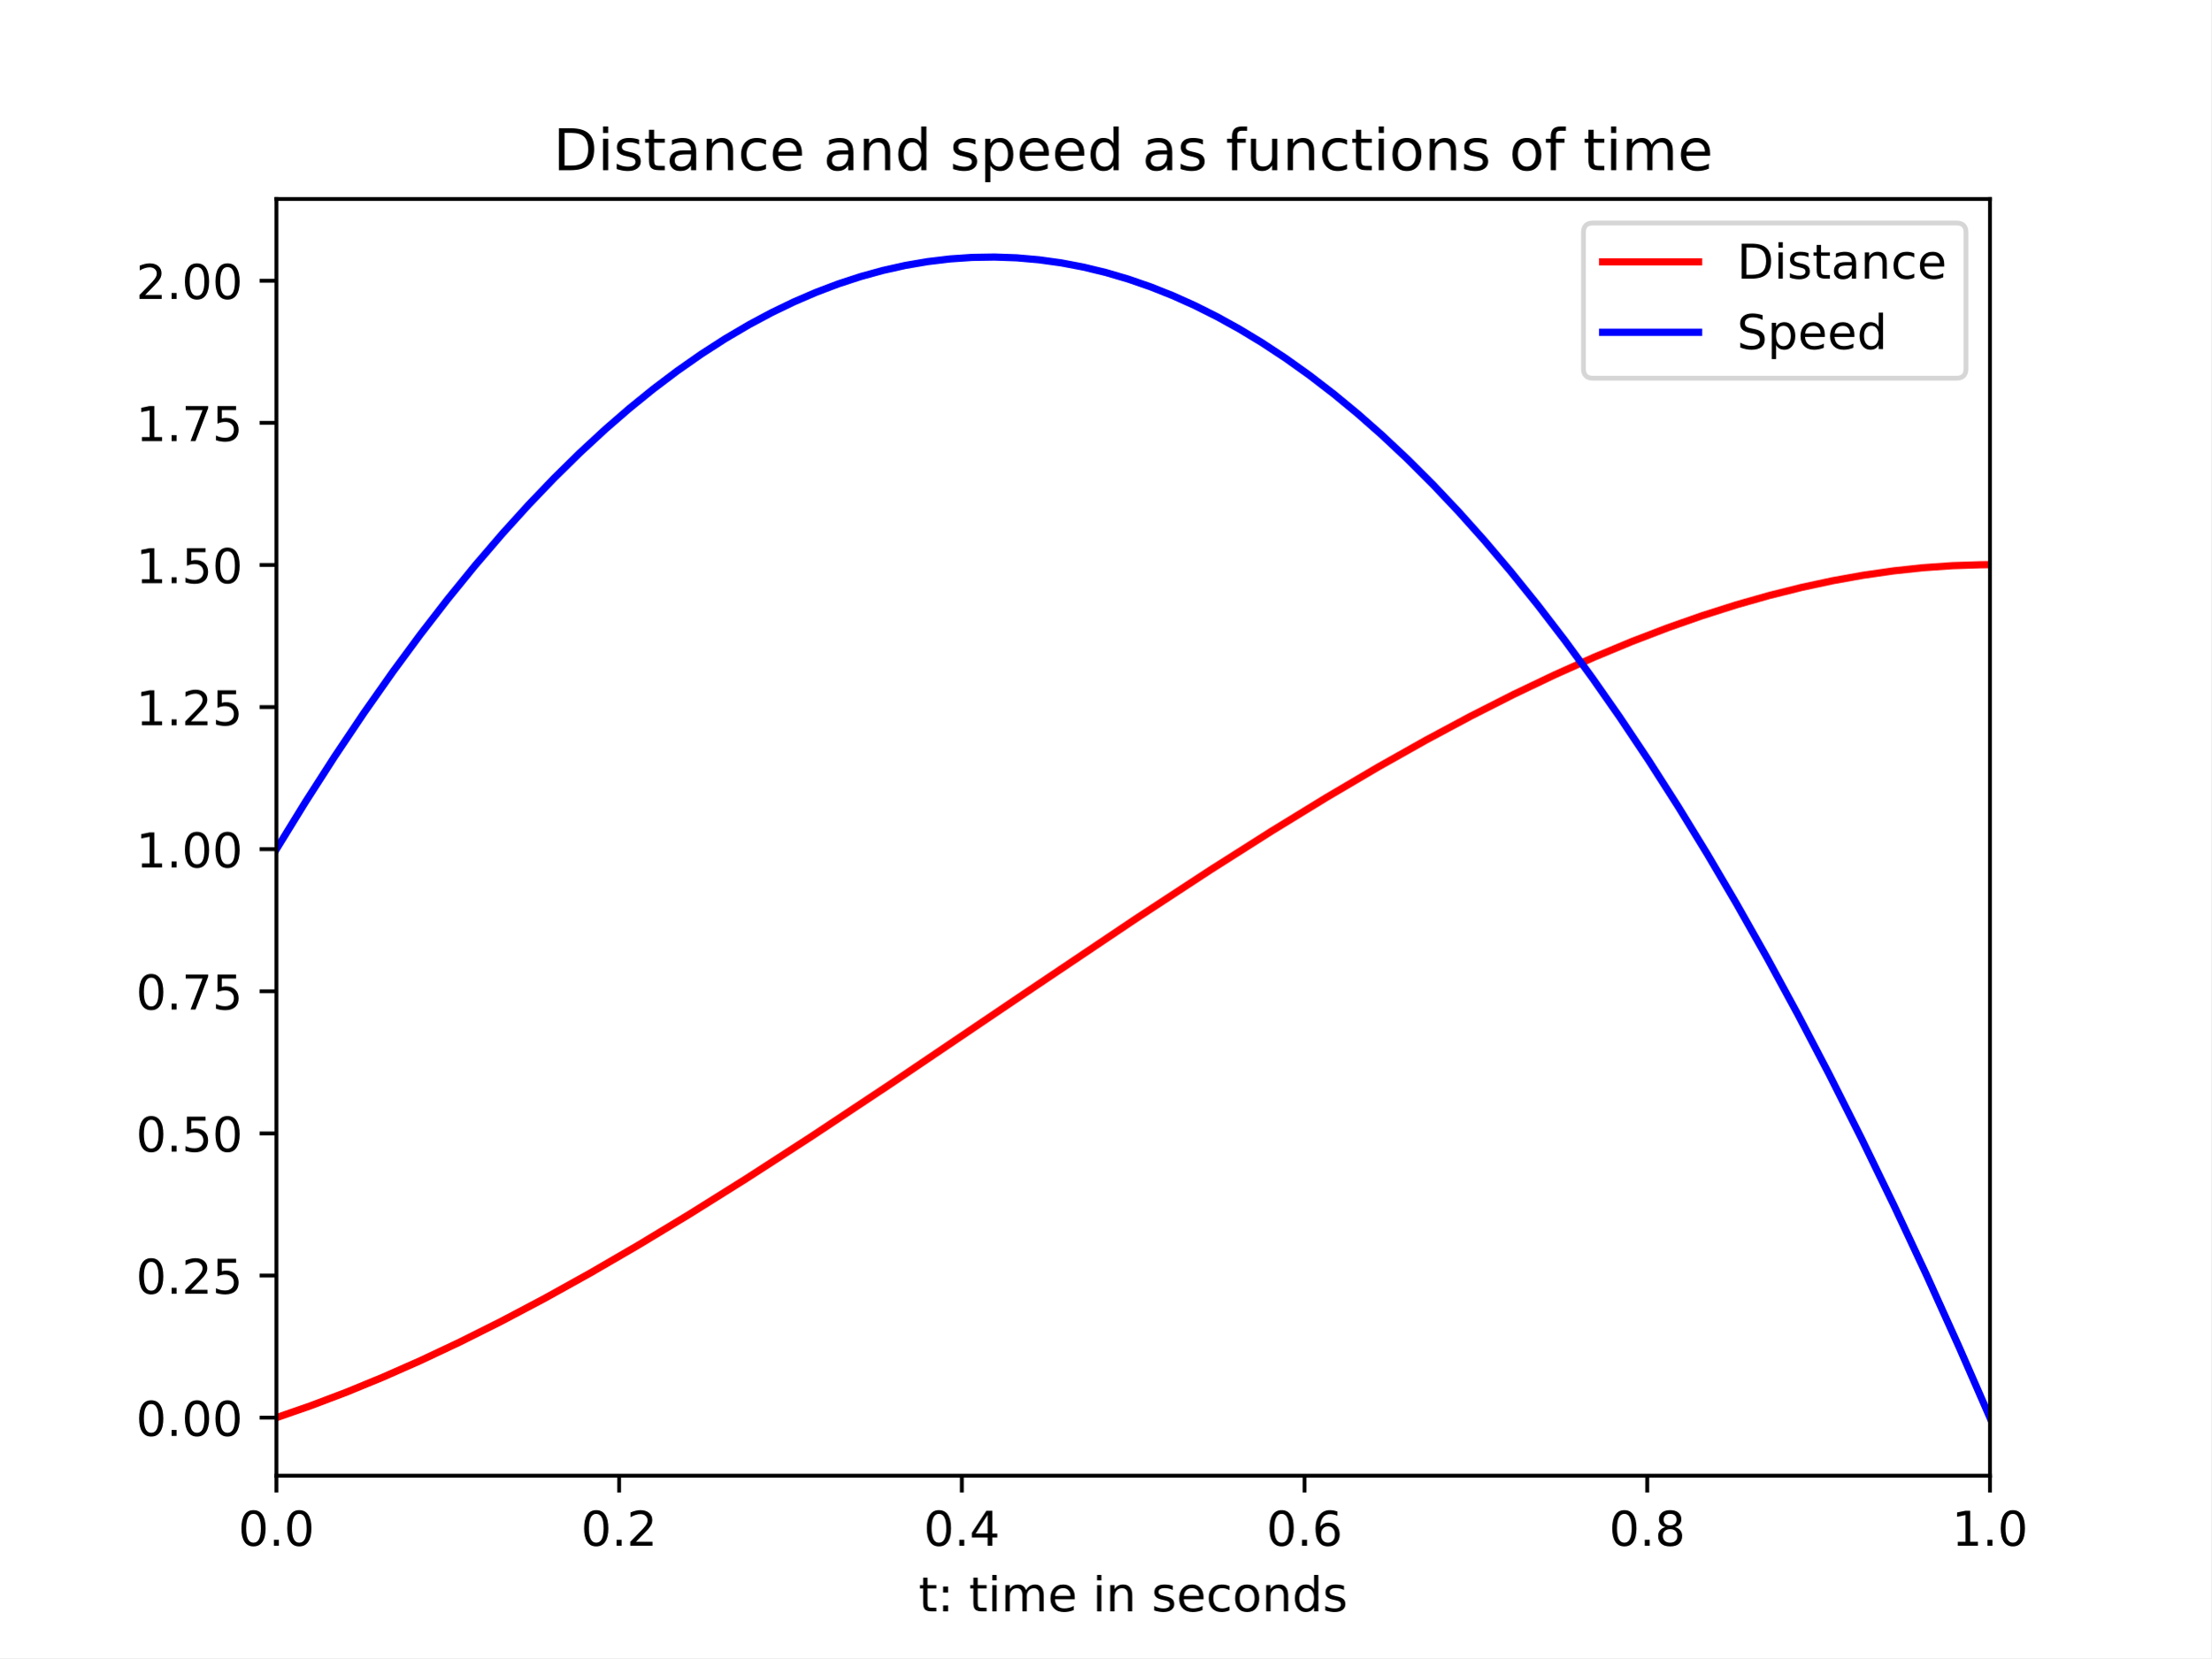
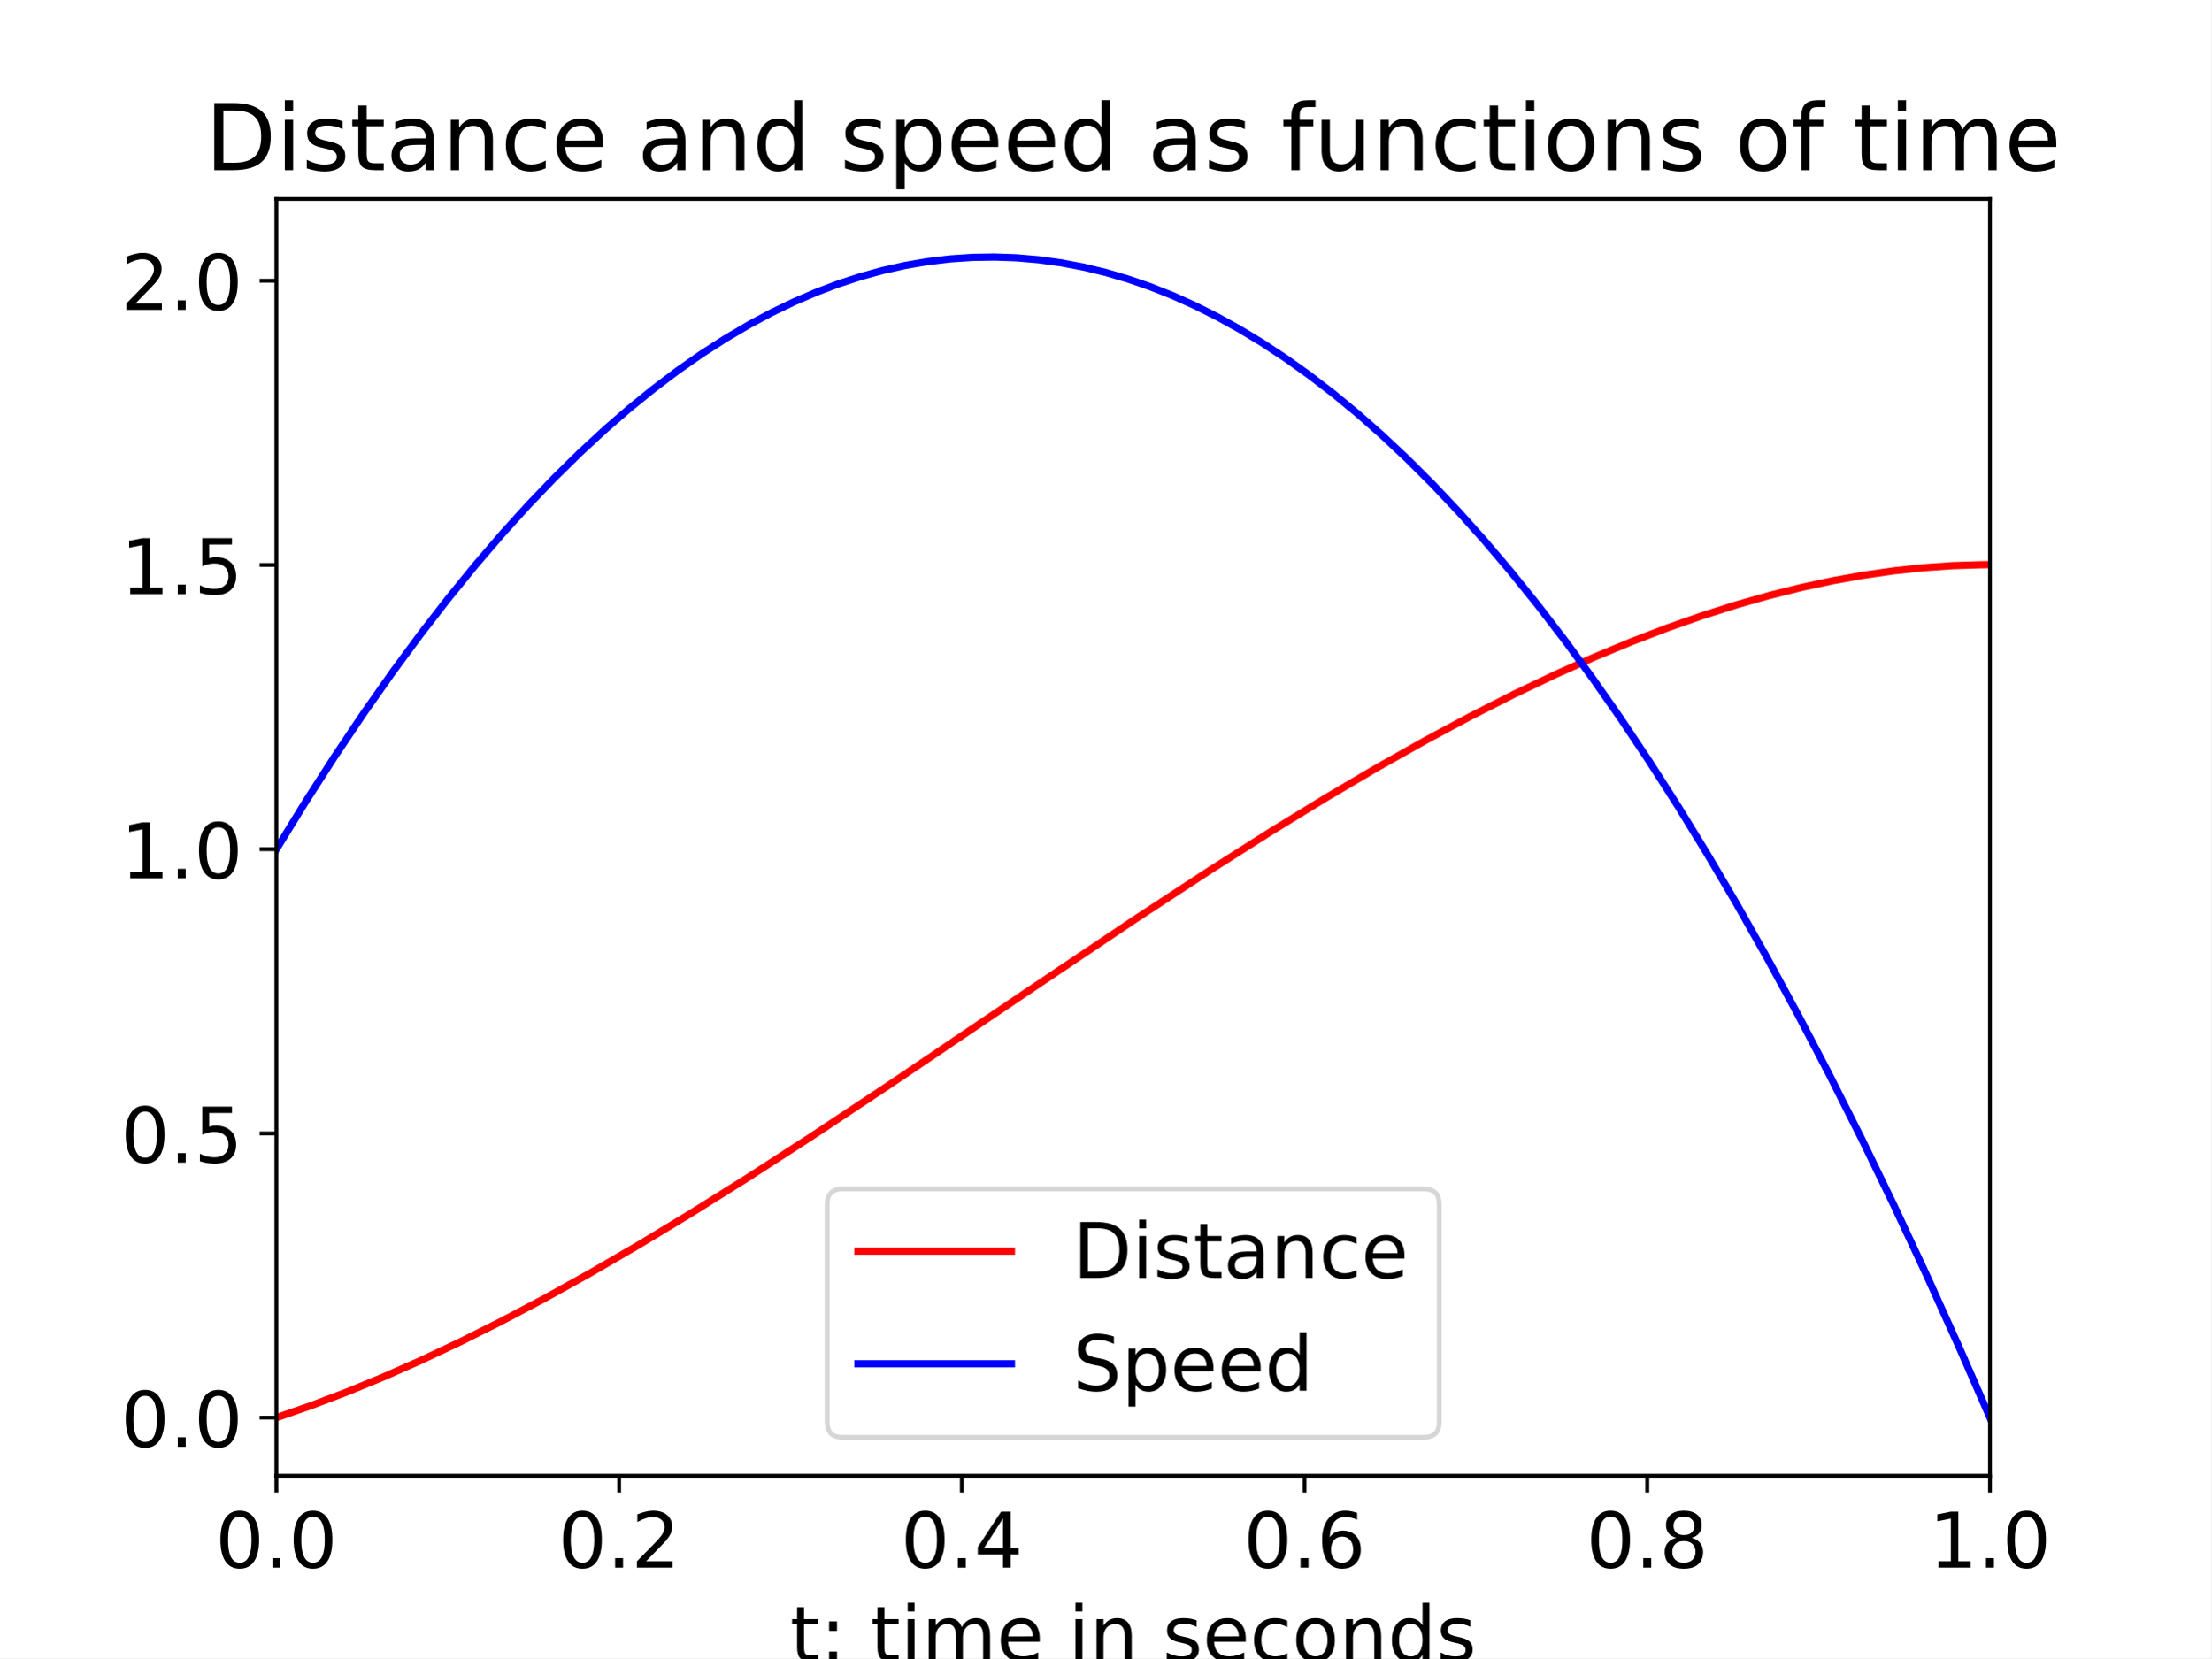
<svg xmlns="http://www.w3.org/2000/svg" xmlns:xlink="http://www.w3.org/1999/xlink" height="345.6pt" version="1.1" viewBox="0 0 460.8 345.6" width="460.8pt">
  <defs>
    <style type="text/css">*{stroke-linecap:butt;stroke-linejoin:round;}</style>
  </defs>
  <g id="figure_1">
    <g id="patch_1">
      <path d="M 0 345.6  L 460.8 345.6  L 460.8 0  L 0 0  z " style="fill:#ffffff;" />
    </g>
    <g id="axes_1">
      <g id="patch_2">
        <path d="M 57.6 307.584  L 414.72 307.584  L 414.72 41.472  L 57.6 41.472  z " style="fill:#ffffff;" />
      </g>
      <g id="matplotlib.axis_1">
        <g id="xtick_1">
          <g id="line2d_1">
            <defs>
-               <path d="M 0 0  L 0 3.5  " id="maa002a91bd" style="stroke:#000000;stroke-width:0.8;" />
+               <path d="M 0 0  L 0 3.5  " id="m3cfd5b242d" style="stroke:#000000;stroke-width:0.8;" />
            </defs>
            <g>
-               <use style="stroke:#000000;stroke-width:0.8;" x="57.6" xlink:href="#maa002a91bd" y="307.584" />
+               <use style="stroke:#000000;stroke-width:0.8;" x="57.6" xlink:href="#m3cfd5b242d" y="307.584" />
            </g>
          </g>
          <g id="text_1">
-             <g transform="translate(49.64844 322.1824)scale(0.1 -0.1)">
+             <g transform="translate(44.8775 326.7415)scale(0.16 -0.16)">
              <defs>
                <path d="M 2034 4250  Q 1547 4250 1301 3770  Q 1056 3291 1056 2328  Q 1056 1369 1301 889  Q 1547 409 2034 409  Q 2525 409 2770 889  Q 3016 1369 3016 2328  Q 3016 3291 2770 3770  Q 2525 4250 2034 4250  z M 2034 4750  Q 2819 4750 3233 4129  Q 3647 3509 3647 2328  Q 3647 1150 3233 529  Q 2819 -91 2034 -91  Q 1250 -91 836 529  Q 422 1150 422 2328  Q 422 3509 836 4129  Q 1250 4750 2034 4750  z " id="DejaVuSans-30" transform="scale(0.015625)" />
                <path d="M 684 794  L 1344 794  L 1344 0  L 684 0  L 684 794  z " id="DejaVuSans-2e" transform="scale(0.015625)" />
              </defs>
              <use xlink:href="#DejaVuSans-30" />
              <use x="63.623" xlink:href="#DejaVuSans-2e" />
              <use x="95.41" xlink:href="#DejaVuSans-30" />
            </g>
          </g>
        </g>
        <g id="xtick_2">
          <g id="line2d_2">
            <g>
-               <use style="stroke:#000000;stroke-width:0.8;" x="129.024" xlink:href="#maa002a91bd" y="307.584" />
+               <use style="stroke:#000000;stroke-width:0.8;" x="129.024" xlink:href="#m3cfd5b242d" y="307.584" />
            </g>
          </g>
          <g id="text_2">
-             <g transform="translate(121.0724 322.1824)scale(0.1 -0.1)">
+             <g transform="translate(116.3015 326.7415)scale(0.16 -0.16)">
              <defs>
                <path d="M 1228 531  L 3431 531  L 3431 0  L 469 0  L 469 531  Q 828 903 1448 1529  Q 2069 2156 2228 2338  Q 2531 2678 2651 2914  Q 2772 3150 2772 3378  Q 2772 3750 2511 3984  Q 2250 4219 1831 4219  Q 1534 4219 1204 4116  Q 875 4013 500 3803  L 500 4441  Q 881 4594 1212 4672  Q 1544 4750 1819 4750  Q 2544 4750 2975 4387  Q 3406 4025 3406 3419  Q 3406 3131 3298 2873  Q 3191 2616 2906 2266  Q 2828 2175 2409 1742  Q 1991 1309 1228 531  z " id="DejaVuSans-32" transform="scale(0.015625)" />
              </defs>
              <use xlink:href="#DejaVuSans-30" />
              <use x="63.623" xlink:href="#DejaVuSans-2e" />
              <use x="95.41" xlink:href="#DejaVuSans-32" />
            </g>
          </g>
        </g>
        <g id="xtick_3">
          <g id="line2d_3">
            <g>
-               <use style="stroke:#000000;stroke-width:0.8;" x="200.448" xlink:href="#maa002a91bd" y="307.584" />
+               <use style="stroke:#000000;stroke-width:0.8;" x="200.448" xlink:href="#m3cfd5b242d" y="307.584" />
            </g>
          </g>
          <g id="text_3">
-             <g transform="translate(192.4964 322.1824)scale(0.1 -0.1)">
+             <g transform="translate(187.7255 326.7415)scale(0.16 -0.16)">
              <defs>
                <path d="M 2419 4116  L 825 1625  L 2419 1625  L 2419 4116  z M 2253 4666  L 3047 4666  L 3047 1625  L 3713 1625  L 3713 1100  L 3047 1100  L 3047 0  L 2419 0  L 2419 1100  L 313 1100  L 313 1709  L 2253 4666  z " id="DejaVuSans-34" transform="scale(0.015625)" />
              </defs>
              <use xlink:href="#DejaVuSans-30" />
              <use x="63.623" xlink:href="#DejaVuSans-2e" />
              <use x="95.41" xlink:href="#DejaVuSans-34" />
            </g>
          </g>
        </g>
        <g id="xtick_4">
          <g id="line2d_4">
            <g>
-               <use style="stroke:#000000;stroke-width:0.8;" x="271.872" xlink:href="#maa002a91bd" y="307.584" />
+               <use style="stroke:#000000;stroke-width:0.8;" x="271.872" xlink:href="#m3cfd5b242d" y="307.584" />
            </g>
          </g>
          <g id="text_4">
-             <g transform="translate(263.9204 322.1824)scale(0.1 -0.1)">
+             <g transform="translate(259.1495 326.7415)scale(0.16 -0.16)">
              <defs>
                <path d="M 2113 2584  Q 1688 2584 1439 2293  Q 1191 2003 1191 1497  Q 1191 994 1439 701  Q 1688 409 2113 409  Q 2538 409 2786 701  Q 3034 994 3034 1497  Q 3034 2003 2786 2293  Q 2538 2584 2113 2584  z M 3366 4563  L 3366 3988  Q 3128 4100 2886 4159  Q 2644 4219 2406 4219  Q 1781 4219 1451 3797  Q 1122 3375 1075 2522  Q 1259 2794 1537 2939  Q 1816 3084 2150 3084  Q 2853 3084 3261 2657  Q 3669 2231 3669 1497  Q 3669 778 3244 343  Q 2819 -91 2113 -91  Q 1303 -91 875 529  Q 447 1150 447 2328  Q 447 3434 972 4092  Q 1497 4750 2381 4750  Q 2619 4750 2861 4703  Q 3103 4656 3366 4563  z " id="DejaVuSans-36" transform="scale(0.015625)" />
              </defs>
              <use xlink:href="#DejaVuSans-30" />
              <use x="63.623" xlink:href="#DejaVuSans-2e" />
              <use x="95.41" xlink:href="#DejaVuSans-36" />
            </g>
          </g>
        </g>
        <g id="xtick_5">
          <g id="line2d_5">
            <g>
-               <use style="stroke:#000000;stroke-width:0.8;" x="343.296" xlink:href="#maa002a91bd" y="307.584" />
+               <use style="stroke:#000000;stroke-width:0.8;" x="343.296" xlink:href="#m3cfd5b242d" y="307.584" />
            </g>
          </g>
          <g id="text_5">
-             <g transform="translate(335.3444 322.1824)scale(0.1 -0.1)">
+             <g transform="translate(330.5735 326.7415)scale(0.16 -0.16)">
              <defs>
                <path d="M 2034 2216  Q 1584 2216 1326 1975  Q 1069 1734 1069 1313  Q 1069 891 1326 650  Q 1584 409 2034 409  Q 2484 409 2743 651  Q 3003 894 3003 1313  Q 3003 1734 2745 1975  Q 2488 2216 2034 2216  z M 1403 2484  Q 997 2584 770 2862  Q 544 3141 544 3541  Q 544 4100 942 4425  Q 1341 4750 2034 4750  Q 2731 4750 3128 4425  Q 3525 4100 3525 3541  Q 3525 3141 3298 2862  Q 3072 2584 2669 2484  Q 3125 2378 3379 2068  Q 3634 1759 3634 1313  Q 3634 634 3220 271  Q 2806 -91 2034 -91  Q 1263 -91 848 271  Q 434 634 434 1313  Q 434 1759 690 2068  Q 947 2378 1403 2484  z M 1172 3481  Q 1172 3119 1398 2916  Q 1625 2713 2034 2713  Q 2441 2713 2670 2916  Q 2900 3119 2900 3481  Q 2900 3844 2670 4047  Q 2441 4250 2034 4250  Q 1625 4250 1398 4047  Q 1172 3844 1172 3481  z " id="DejaVuSans-38" transform="scale(0.015625)" />
              </defs>
              <use xlink:href="#DejaVuSans-30" />
              <use x="63.623" xlink:href="#DejaVuSans-2e" />
              <use x="95.41" xlink:href="#DejaVuSans-38" />
            </g>
          </g>
        </g>
        <g id="xtick_6">
          <g id="line2d_6">
            <g>
-               <use style="stroke:#000000;stroke-width:0.8;" x="414.72" xlink:href="#maa002a91bd" y="307.584" />
+               <use style="stroke:#000000;stroke-width:0.8;" x="414.72" xlink:href="#m3cfd5b242d" y="307.584" />
            </g>
          </g>
          <g id="text_6">
-             <g transform="translate(406.7684 322.1824)scale(0.1 -0.1)">
+             <g transform="translate(401.9975 326.7415)scale(0.16 -0.16)">
              <defs>
                <path d="M 794 531  L 1825 531  L 1825 4091  L 703 3866  L 703 4441  L 1819 4666  L 2450 4666  L 2450 531  L 3481 531  L 3481 0  L 794 0  L 794 531  z " id="DejaVuSans-31" transform="scale(0.015625)" />
              </defs>
              <use xlink:href="#DejaVuSans-31" />
              <use x="63.623" xlink:href="#DejaVuSans-2e" />
              <use x="95.41" xlink:href="#DejaVuSans-30" />
            </g>
          </g>
        </g>
        <g id="text_7">
-           <g transform="translate(191.4569 335.8606)scale(0.1 -0.1)">
+           <g transform="translate(164.635 346.2265)scale(0.16 -0.16)">
            <defs>
              <path d="M 1172 4494  L 1172 3500  L 2356 3500  L 2356 3053  L 1172 3053  L 1172 1153  Q 1172 725 1289 603  Q 1406 481 1766 481  L 2356 481  L 2356 0  L 1766 0  Q 1100 0 847 248  Q 594 497 594 1153  L 594 3053  L 172 3053  L 172 3500  L 594 3500  L 594 4494  L 1172 4494  z " id="DejaVuSans-74" transform="scale(0.015625)" />
              <path d="M 750 794  L 1409 794  L 1409 0  L 750 0  L 750 794  z M 750 3309  L 1409 3309  L 1409 2516  L 750 2516  L 750 3309  z " id="DejaVuSans-3a" transform="scale(0.015625)" />
              <path id="DejaVuSans-20" transform="scale(0.015625)" />
              <path d="M 603 3500  L 1178 3500  L 1178 0  L 603 0  L 603 3500  z M 603 4863  L 1178 4863  L 1178 4134  L 603 4134  L 603 4863  z " id="DejaVuSans-69" transform="scale(0.015625)" />
              <path d="M 3328 2828  Q 3544 3216 3844 3400  Q 4144 3584 4550 3584  Q 5097 3584 5394 3201  Q 5691 2819 5691 2113  L 5691 0  L 5113 0  L 5113 2094  Q 5113 2597 4934 2840  Q 4756 3084 4391 3084  Q 3944 3084 3684 2787  Q 3425 2491 3425 1978  L 3425 0  L 2847 0  L 2847 2094  Q 2847 2600 2669 2842  Q 2491 3084 2119 3084  Q 1678 3084 1418 2786  Q 1159 2488 1159 1978  L 1159 0  L 581 0  L 581 3500  L 1159 3500  L 1159 2956  Q 1356 3278 1631 3431  Q 1906 3584 2284 3584  Q 2666 3584 2933 3390  Q 3200 3197 3328 2828  z " id="DejaVuSans-6d" transform="scale(0.015625)" />
              <path d="M 3597 1894  L 3597 1613  L 953 1613  Q 991 1019 1311 708  Q 1631 397 2203 397  Q 2534 397 2845 478  Q 3156 559 3463 722  L 3463 178  Q 3153 47 2828 -22  Q 2503 -91 2169 -91  Q 1331 -91 842 396  Q 353 884 353 1716  Q 353 2575 817 3079  Q 1281 3584 2069 3584  Q 2775 3584 3186 3129  Q 3597 2675 3597 1894  z M 3022 2063  Q 3016 2534 2758 2815  Q 2500 3097 2075 3097  Q 1594 3097 1305 2825  Q 1016 2553 972 2059  L 3022 2063  z " id="DejaVuSans-65" transform="scale(0.015625)" />
              <path d="M 3513 2113  L 3513 0  L 2938 0  L 2938 2094  Q 2938 2591 2744 2837  Q 2550 3084 2163 3084  Q 1697 3084 1428 2787  Q 1159 2491 1159 1978  L 1159 0  L 581 0  L 581 3500  L 1159 3500  L 1159 2956  Q 1366 3272 1645 3428  Q 1925 3584 2291 3584  Q 2894 3584 3203 3211  Q 3513 2838 3513 2113  z " id="DejaVuSans-6e" transform="scale(0.015625)" />
              <path d="M 2834 3397  L 2834 2853  Q 2591 2978 2328 3040  Q 2066 3103 1784 3103  Q 1356 3103 1142 2972  Q 928 2841 928 2578  Q 928 2378 1081 2264  Q 1234 2150 1697 2047  L 1894 2003  Q 2506 1872 2764 1633  Q 3022 1394 3022 966  Q 3022 478 2636 193  Q 2250 -91 1575 -91  Q 1294 -91 989 -36  Q 684 19 347 128  L 347 722  Q 666 556 975 473  Q 1284 391 1588 391  Q 1994 391 2212 530  Q 2431 669 2431 922  Q 2431 1156 2273 1281  Q 2116 1406 1581 1522  L 1381 1569  Q 847 1681 609 1914  Q 372 2147 372 2553  Q 372 3047 722 3315  Q 1072 3584 1716 3584  Q 2034 3584 2315 3537  Q 2597 3491 2834 3397  z " id="DejaVuSans-73" transform="scale(0.015625)" />
              <path d="M 3122 3366  L 3122 2828  Q 2878 2963 2633 3030  Q 2388 3097 2138 3097  Q 1578 3097 1268 2742  Q 959 2388 959 1747  Q 959 1106 1268 751  Q 1578 397 2138 397  Q 2388 397 2633 464  Q 2878 531 3122 666  L 3122 134  Q 2881 22 2623 -34  Q 2366 -91 2075 -91  Q 1284 -91 818 406  Q 353 903 353 1747  Q 353 2603 823 3093  Q 1294 3584 2113 3584  Q 2378 3584 2631 3529  Q 2884 3475 3122 3366  z " id="DejaVuSans-63" transform="scale(0.015625)" />
              <path d="M 1959 3097  Q 1497 3097 1228 2736  Q 959 2375 959 1747  Q 959 1119 1226 758  Q 1494 397 1959 397  Q 2419 397 2687 759  Q 2956 1122 2956 1747  Q 2956 2369 2687 2733  Q 2419 3097 1959 3097  z M 1959 3584  Q 2709 3584 3137 3096  Q 3566 2609 3566 1747  Q 3566 888 3137 398  Q 2709 -91 1959 -91  Q 1206 -91 779 398  Q 353 888 353 1747  Q 353 2609 779 3096  Q 1206 3584 1959 3584  z " id="DejaVuSans-6f" transform="scale(0.015625)" />
              <path d="M 2906 2969  L 2906 4863  L 3481 4863  L 3481 0  L 2906 0  L 2906 525  Q 2725 213 2448 61  Q 2172 -91 1784 -91  Q 1150 -91 751 415  Q 353 922 353 1747  Q 353 2572 751 3078  Q 1150 3584 1784 3584  Q 2172 3584 2448 3432  Q 2725 3281 2906 2969  z M 947 1747  Q 947 1113 1208 752  Q 1469 391 1925 391  Q 2381 391 2643 752  Q 2906 1113 2906 1747  Q 2906 2381 2643 2742  Q 2381 3103 1925 3103  Q 1469 3103 1208 2742  Q 947 2381 947 1747  z " id="DejaVuSans-64" transform="scale(0.015625)" />
            </defs>
            <use xlink:href="#DejaVuSans-74" />
            <use x="39.209" xlink:href="#DejaVuSans-3a" />
            <use x="72.9" xlink:href="#DejaVuSans-20" />
            <use x="104.688" xlink:href="#DejaVuSans-74" />
            <use x="143.896" xlink:href="#DejaVuSans-69" />
            <use x="171.68" xlink:href="#DejaVuSans-6d" />
            <use x="269.092" xlink:href="#DejaVuSans-65" />
            <use x="330.615" xlink:href="#DejaVuSans-20" />
            <use x="362.402" xlink:href="#DejaVuSans-69" />
            <use x="390.186" xlink:href="#DejaVuSans-6e" />
            <use x="453.564" xlink:href="#DejaVuSans-20" />
            <use x="485.352" xlink:href="#DejaVuSans-73" />
            <use x="537.451" xlink:href="#DejaVuSans-65" />
            <use x="598.975" xlink:href="#DejaVuSans-63" />
            <use x="653.955" xlink:href="#DejaVuSans-6f" />
            <use x="715.137" xlink:href="#DejaVuSans-6e" />
            <use x="778.516" xlink:href="#DejaVuSans-64" />
            <use x="841.992" xlink:href="#DejaVuSans-73" />
          </g>
        </g>
      </g>
      <g id="matplotlib.axis_2">
        <g id="ytick_1">
          <g id="line2d_7">
            <defs>
-               <path d="M 0 0  L -3.5 0  " id="mccae25a94e" style="stroke:#000000;stroke-width:0.8;" />
+               <path d="M 0 0  L -3.5 0  " id="m011026d9a5" style="stroke:#000000;stroke-width:0.8;" />
            </defs>
            <g>
-               <use style="stroke:#000000;stroke-width:0.8;" x="57.6" xlink:href="#mccae25a94e" y="295.488" />
+               <use style="stroke:#000000;stroke-width:0.8;" x="57.6" xlink:href="#m011026d9a5" y="295.488" />
            </g>
          </g>
          <g id="text_8">
-             <g transform="translate(28.33438 299.2872)scale(0.1 -0.1)">
-               <use xlink:href="#DejaVuSans-30" />
-               <use x="63.623" xlink:href="#DejaVuSans-2e" />
-               <use x="95.41" xlink:href="#DejaVuSans-30" />
-               <use x="159.033" xlink:href="#DejaVuSans-30" />
+             <g transform="translate(25.155 301.5668)scale(0.16 -0.16)">
+               <use xlink:href="#DejaVuSans-30" />
+               <use x="63.623" xlink:href="#DejaVuSans-2e" />
+               <use x="95.41" xlink:href="#DejaVuSans-30" />
            </g>
          </g>
        </g>
        <g id="ytick_2">
          <g id="line2d_8">
            <g>
-               <use style="stroke:#000000;stroke-width:0.8;" x="57.6" xlink:href="#mccae25a94e" y="265.865" />
+               <use style="stroke:#000000;stroke-width:0.8;" x="57.6" xlink:href="#m011026d9a5" y="236.242" />
            </g>
          </g>
          <g id="text_9">
-             <g transform="translate(28.33438 269.6644)scale(0.1 -0.1)">
+             <g transform="translate(25.155 242.321)scale(0.16 -0.16)">
              <defs>
                <path d="M 691 4666  L 3169 4666  L 3169 4134  L 1269 4134  L 1269 2991  Q 1406 3038 1543 3061  Q 1681 3084 1819 3084  Q 2600 3084 3056 2656  Q 3513 2228 3513 1497  Q 3513 744 3044 326  Q 2575 -91 1722 -91  Q 1428 -91 1123 -41  Q 819 9 494 109  L 494 744  Q 775 591 1075 516  Q 1375 441 1709 441  Q 2250 441 2565 725  Q 2881 1009 2881 1497  Q 2881 1984 2565 2268  Q 2250 2553 1709 2553  Q 1456 2553 1204 2497  Q 953 2441 691 2322  L 691 4666  z " id="DejaVuSans-35" transform="scale(0.015625)" />
              </defs>
              <use xlink:href="#DejaVuSans-30" />
              <use x="63.623" xlink:href="#DejaVuSans-2e" />
-               <use x="95.41" xlink:href="#DejaVuSans-32" />
-               <use x="159.033" xlink:href="#DejaVuSans-35" />
+               <use x="95.41" xlink:href="#DejaVuSans-35" />
            </g>
          </g>
        </g>
        <g id="ytick_3">
          <g id="line2d_9">
            <g>
-               <use style="stroke:#000000;stroke-width:0.8;" x="57.6" xlink:href="#mccae25a94e" y="236.242" />
+               <use style="stroke:#000000;stroke-width:0.8;" x="57.6" xlink:href="#m011026d9a5" y="176.997" />
            </g>
          </g>
          <g id="text_10">
-             <g transform="translate(28.33438 240.0415)scale(0.1 -0.1)">
-               <use xlink:href="#DejaVuSans-30" />
-               <use x="63.623" xlink:href="#DejaVuSans-2e" />
-               <use x="95.41" xlink:href="#DejaVuSans-35" />
-               <use x="159.033" xlink:href="#DejaVuSans-30" />
+             <g transform="translate(25.155 183.0753)scale(0.16 -0.16)">
+               <use xlink:href="#DejaVuSans-31" />
+               <use x="63.623" xlink:href="#DejaVuSans-2e" />
+               <use x="95.41" xlink:href="#DejaVuSans-30" />
            </g>
          </g>
        </g>
        <g id="ytick_4">
          <g id="line2d_10">
            <g>
-               <use style="stroke:#000000;stroke-width:0.8;" x="57.6" xlink:href="#mccae25a94e" y="206.619" />
+               <use style="stroke:#000000;stroke-width:0.8;" x="57.6" xlink:href="#m011026d9a5" y="117.751" />
            </g>
          </g>
          <g id="text_11">
-             <g transform="translate(28.33438 210.4186)scale(0.1 -0.1)">
-               <defs>
-                 <path d="M 525 4666  L 3525 4666  L 3525 4397  L 1831 0  L 1172 0  L 2766 4134  L 525 4134  L 525 4666  z " id="DejaVuSans-37" transform="scale(0.015625)" />
-               </defs>
-               <use xlink:href="#DejaVuSans-30" />
-               <use x="63.623" xlink:href="#DejaVuSans-2e" />
-               <use x="95.41" xlink:href="#DejaVuSans-37" />
-               <use x="159.033" xlink:href="#DejaVuSans-35" />
+             <g transform="translate(25.155 123.8295)scale(0.16 -0.16)">
+               <use xlink:href="#DejaVuSans-31" />
+               <use x="63.623" xlink:href="#DejaVuSans-2e" />
+               <use x="95.41" xlink:href="#DejaVuSans-35" />
            </g>
          </g>
        </g>
        <g id="ytick_5">
          <g id="line2d_11">
            <g>
-               <use style="stroke:#000000;stroke-width:0.8;" x="57.6" xlink:href="#mccae25a94e" y="176.997" />
+               <use style="stroke:#000000;stroke-width:0.8;" x="57.6" xlink:href="#m011026d9a5" y="58.505" />
            </g>
          </g>
          <g id="text_12">
-             <g transform="translate(28.33438 180.7958)scale(0.1 -0.1)">
-               <use xlink:href="#DejaVuSans-31" />
-               <use x="63.623" xlink:href="#DejaVuSans-2e" />
-               <use x="95.41" xlink:href="#DejaVuSans-30" />
-               <use x="159.033" xlink:href="#DejaVuSans-30" />
-             </g>
-           </g>
-         </g>
-         <g id="ytick_6">
-           <g id="line2d_12">
-             <g>
-               <use style="stroke:#000000;stroke-width:0.8;" x="57.6" xlink:href="#mccae25a94e" y="147.374" />
-             </g>
-           </g>
-           <g id="text_13">
-             <g transform="translate(28.33438 151.1729)scale(0.1 -0.1)">
-               <use xlink:href="#DejaVuSans-31" />
-               <use x="63.623" xlink:href="#DejaVuSans-2e" />
-               <use x="95.41" xlink:href="#DejaVuSans-32" />
-               <use x="159.033" xlink:href="#DejaVuSans-35" />
-             </g>
-           </g>
-         </g>
-         <g id="ytick_7">
-           <g id="line2d_13">
-             <g>
-               <use style="stroke:#000000;stroke-width:0.8;" x="57.6" xlink:href="#mccae25a94e" y="117.751" />
-             </g>
-           </g>
-           <g id="text_14">
-             <g transform="translate(28.33438 121.55)scale(0.1 -0.1)">
-               <use xlink:href="#DejaVuSans-31" />
-               <use x="63.623" xlink:href="#DejaVuSans-2e" />
-               <use x="95.41" xlink:href="#DejaVuSans-35" />
-               <use x="159.033" xlink:href="#DejaVuSans-30" />
-             </g>
-           </g>
-         </g>
-         <g id="ytick_8">
-           <g id="line2d_14">
-             <g>
-               <use style="stroke:#000000;stroke-width:0.8;" x="57.6" xlink:href="#mccae25a94e" y="88.128" />
-             </g>
-           </g>
-           <g id="text_15">
-             <g transform="translate(28.33438 91.92715)scale(0.1 -0.1)">
-               <use xlink:href="#DejaVuSans-31" />
-               <use x="63.623" xlink:href="#DejaVuSans-2e" />
-               <use x="95.41" xlink:href="#DejaVuSans-37" />
-               <use x="159.033" xlink:href="#DejaVuSans-35" />
-             </g>
-           </g>
-         </g>
-         <g id="ytick_9">
-           <g id="line2d_15">
-             <g>
-               <use style="stroke:#000000;stroke-width:0.8;" x="57.6" xlink:href="#mccae25a94e" y="58.505" />
-             </g>
-           </g>
-           <g id="text_16">
-             <g transform="translate(28.33438 62.30428)scale(0.1 -0.1)">
+             <g transform="translate(25.155 64.58382)scale(0.16 -0.16)">
              <use xlink:href="#DejaVuSans-32" />
              <use x="63.623" xlink:href="#DejaVuSans-2e" />
              <use x="95.41" xlink:href="#DejaVuSans-30" />
-               <use x="159.033" xlink:href="#DejaVuSans-30" />
-             </g>
-           </g>
-         </g>
-       </g>
-       <g id="line2d_16">
-         <path clip-path="url(#p1df772d8d5)" d="M 57.6 295.488  L 64.742 293.007  L 72.242 290.16  L 79.741 287.076  L 87.598 283.607  L 95.812 279.736  L 104.383 275.448  L 113.311 270.732  L 122.953 265.378  L 132.952 259.571  L 143.666 253.094  L 155.451 245.711  L 169.021 236.938  L 185.449 226.036  L 212.233 207.942  L 236.874 191.393  L 252.23 181.341  L 265.087 173.179  L 276.515 166.175  L 287.228 159.867  L 297.228 154.24  L 306.513 149.267  L 315.441 144.739  L 324.012 140.647  L 332.225 136.977  L 340.082 133.715  L 347.581 130.84  L 354.724 128.333  L 361.866 126.061  L 368.652 124.132  L 375.437 122.436  L 381.865 121.052  L 388.293 119.895  L 394.721 118.973  L 400.792 118.324  L 406.863 117.899  L 412.934 117.704  L 414.72 117.692  L 414.72 117.692  " style="fill:none;stroke:#ff0000;stroke-linecap:square;stroke-width:1.5;" />
-       </g>
-       <g id="line2d_17">
-         <path clip-path="url(#p1df772d8d5)" d="M 57.6 176.997  L 63.671 167.13  L 69.742 157.675  L 75.813 148.63  L 81.884 139.997  L 87.598 132.247  L 93.312 124.86  L 99.026 117.838  L 104.74 111.18  L 110.097 105.268  L 115.453 99.677  L 120.81 94.405  L 126.167 89.453  L 131.167 85.12  L 136.166 81.066  L 141.166 77.29  L 146.166 73.793  L 151.165 70.575  L 156.165 67.636  L 160.808 65.156  L 165.45 62.916  L 170.093 60.916  L 174.735 59.157  L 179.378 57.638  L 184.02 56.36  L 188.663 55.322  L 193.306 54.524  L 197.948 53.966  L 202.591 53.649  L 207.233 53.572  L 211.876 53.735  L 216.518 54.139  L 221.161 54.783  L 225.804 55.667  L 230.446 56.791  L 235.089 58.156  L 239.731 59.761  L 244.374 61.606  L 249.016 63.692  L 253.659 66.018  L 258.301 68.584  L 262.944 71.391  L 267.944 74.682  L 272.943 78.252  L 277.943 82.101  L 282.943 86.228  L 287.942 90.634  L 293.299 95.664  L 298.656 101.014  L 304.013 106.684  L 309.37 112.673  L 314.726 118.983  L 320.44 126.066  L 326.154 133.513  L 331.868 141.324  L 337.582 149.499  L 343.653 158.584  L 349.724 168.079  L 355.795 177.986  L 361.866 188.303  L 368.294 199.676  L 374.723 211.509  L 381.151 223.803  L 387.936 237.279  L 394.721 251.269  L 401.507 265.772  L 408.292 280.788  L 414.72 295.488  L 414.72 295.488  " style="fill:none;stroke:#0000ff;stroke-linecap:square;stroke-width:1.5;" />
+             </g>
+           </g>
+         </g>
+       </g>
+       <g id="line2d_12">
+         <path clip-path="url(#p02152b06a6)" d="M 57.6 295.488  L 64.742 293.007  L 72.242 290.16  L 79.741 287.076  L 87.598 283.607  L 95.812 279.736  L 104.383 275.448  L 113.311 270.732  L 122.953 265.378  L 132.952 259.571  L 143.666 253.094  L 155.451 245.711  L 169.021 236.938  L 185.449 226.036  L 212.233 207.942  L 236.874 191.393  L 252.23 181.341  L 265.087 173.179  L 276.515 166.175  L 287.228 159.867  L 297.228 154.24  L 306.513 149.267  L 315.441 144.739  L 324.012 140.647  L 332.225 136.977  L 340.082 133.715  L 347.581 130.84  L 354.724 128.333  L 361.866 126.061  L 368.652 124.132  L 375.437 122.436  L 381.865 121.052  L 388.293 119.895  L 394.721 118.973  L 400.792 118.324  L 406.863 117.899  L 412.934 117.704  L 414.72 117.692  L 414.72 117.692  " style="fill:none;stroke:#ff0000;stroke-linecap:square;stroke-width:1.5;" />
+       </g>
+       <g id="line2d_13">
+         <path clip-path="url(#p02152b06a6)" d="M 57.6 176.997  L 63.671 167.13  L 69.742 157.675  L 75.813 148.63  L 81.884 139.997  L 87.598 132.247  L 93.312 124.86  L 99.026 117.838  L 104.74 111.18  L 110.097 105.268  L 115.453 99.677  L 120.81 94.405  L 126.167 89.453  L 131.167 85.12  L 136.166 81.066  L 141.166 77.29  L 146.166 73.793  L 151.165 70.575  L 156.165 67.636  L 160.808 65.156  L 165.45 62.916  L 170.093 60.916  L 174.735 59.157  L 179.378 57.638  L 184.02 56.36  L 188.663 55.322  L 193.306 54.524  L 197.948 53.966  L 202.591 53.649  L 207.233 53.572  L 211.876 53.735  L 216.518 54.139  L 221.161 54.783  L 225.804 55.667  L 230.446 56.791  L 235.089 58.156  L 239.731 59.761  L 244.374 61.606  L 249.016 63.692  L 253.659 66.018  L 258.301 68.584  L 262.944 71.391  L 267.944 74.682  L 272.943 78.252  L 277.943 82.101  L 282.943 86.228  L 287.942 90.634  L 293.299 95.664  L 298.656 101.014  L 304.013 106.684  L 309.37 112.673  L 314.726 118.983  L 320.44 126.066  L 326.154 133.513  L 331.868 141.324  L 337.582 149.499  L 343.653 158.584  L 349.724 168.079  L 355.795 177.986  L 361.866 188.303  L 368.294 199.676  L 374.723 211.509  L 381.151 223.803  L 387.936 237.279  L 394.721 251.269  L 401.507 265.772  L 408.292 280.788  L 414.72 295.488  L 414.72 295.488  " style="fill:none;stroke:#0000ff;stroke-linecap:square;stroke-width:1.5;" />
      </g>
      <g id="patch_3">
        <path d="M 57.6 307.584  L 57.6 41.472  " style="fill:none;stroke:#000000;stroke-linecap:square;stroke-linejoin:miter;stroke-width:0.8;" />
      </g>
      <g id="patch_4">
        <path d="M 414.72 307.584  L 414.72 41.472  " style="fill:none;stroke:#000000;stroke-linecap:square;stroke-linejoin:miter;stroke-width:0.8;" />
      </g>
      <g id="patch_5">
        <path d="M 57.6 307.584  L 414.72 307.584  " style="fill:none;stroke:#000000;stroke-linecap:square;stroke-linejoin:miter;stroke-width:0.8;" />
      </g>
      <g id="patch_6">
        <path d="M 57.6 41.472  L 414.72 41.472  " style="fill:none;stroke:#000000;stroke-linecap:square;stroke-linejoin:miter;stroke-width:0.8;" />
      </g>
-       <g id="text_17">
-         <g transform="translate(115.2919 35.472)scale(0.12 -0.12)">
+       <g id="text_13">
+         <g transform="translate(42.771 35.472)scale(0.192 -0.192)">
          <defs>
            <path d="M 1259 4147  L 1259 519  L 2022 519  Q 2988 519 3436 956  Q 3884 1394 3884 2338  Q 3884 3275 3436 3711  Q 2988 4147 2022 4147  L 1259 4147  z M 628 4666  L 1925 4666  Q 3281 4666 3915 4102  Q 4550 3538 4550 2338  Q 4550 1131 3912 565  Q 3275 0 1925 0  L 628 0  L 628 4666  z " id="DejaVuSans-44" transform="scale(0.015625)" />
            <path d="M 2194 1759  Q 1497 1759 1228 1600  Q 959 1441 959 1056  Q 959 750 1161 570  Q 1363 391 1709 391  Q 2188 391 2477 730  Q 2766 1069 2766 1631  L 2766 1759  L 2194 1759  z M 3341 1997  L 3341 0  L 2766 0  L 2766 531  Q 2569 213 2275 61  Q 1981 -91 1556 -91  Q 1019 -91 701 211  Q 384 513 384 1019  Q 384 1609 779 1909  Q 1175 2209 1959 2209  L 2766 2209  L 2766 2266  Q 2766 2663 2505 2880  Q 2244 3097 1772 3097  Q 1472 3097 1187 3025  Q 903 2953 641 2809  L 641 3341  Q 956 3463 1253 3523  Q 1550 3584 1831 3584  Q 2591 3584 2966 3190  Q 3341 2797 3341 1997  z " id="DejaVuSans-61" transform="scale(0.015625)" />
            <path d="M 1159 525  L 1159 -1331  L 581 -1331  L 581 3500  L 1159 3500  L 1159 2969  Q 1341 3281 1617 3432  Q 1894 3584 2278 3584  Q 2916 3584 3314 3078  Q 3713 2572 3713 1747  Q 3713 922 3314 415  Q 2916 -91 2278 -91  Q 1894 -91 1617 61  Q 1341 213 1159 525  z M 3116 1747  Q 3116 2381 2855 2742  Q 2594 3103 2138 3103  Q 1681 3103 1420 2742  Q 1159 2381 1159 1747  Q 1159 1113 1420 752  Q 1681 391 2138 391  Q 2594 391 2855 752  Q 3116 1113 3116 1747  z " id="DejaVuSans-70" transform="scale(0.015625)" />
            <path d="M 2375 4863  L 2375 4384  L 1825 4384  Q 1516 4384 1395 4259  Q 1275 4134 1275 3809  L 1275 3500  L 2222 3500  L 2222 3053  L 1275 3053  L 1275 0  L 697 0  L 697 3053  L 147 3053  L 147 3500  L 697 3500  L 697 3744  Q 697 4328 969 4595  Q 1241 4863 1831 4863  L 2375 4863  z " id="DejaVuSans-66" transform="scale(0.015625)" />
            <path d="M 544 1381  L 544 3500  L 1119 3500  L 1119 1403  Q 1119 906 1312 657  Q 1506 409 1894 409  Q 2359 409 2629 706  Q 2900 1003 2900 1516  L 2900 3500  L 3475 3500  L 3475 0  L 2900 0  L 2900 538  Q 2691 219 2414 64  Q 2138 -91 1772 -91  Q 1169 -91 856 284  Q 544 659 544 1381  z M 1991 3584  L 1991 3584  z " id="DejaVuSans-75" transform="scale(0.015625)" />
          </defs>
          <use xlink:href="#DejaVuSans-44" />
          <use x="77.002" xlink:href="#DejaVuSans-69" />
          <use x="104.785" xlink:href="#DejaVuSans-73" />
          <use x="156.885" xlink:href="#DejaVuSans-74" />
          <use x="196.094" xlink:href="#DejaVuSans-61" />
          <use x="257.373" xlink:href="#DejaVuSans-6e" />
          <use x="320.752" xlink:href="#DejaVuSans-63" />
          <use x="375.732" xlink:href="#DejaVuSans-65" />
          <use x="437.256" xlink:href="#DejaVuSans-20" />
          <use x="469.043" xlink:href="#DejaVuSans-61" />
          <use x="530.322" xlink:href="#DejaVuSans-6e" />
          <use x="593.701" xlink:href="#DejaVuSans-64" />
          <use x="657.178" xlink:href="#DejaVuSans-20" />
          <use x="688.965" xlink:href="#DejaVuSans-73" />
          <use x="741.064" xlink:href="#DejaVuSans-70" />
          <use x="804.541" xlink:href="#DejaVuSans-65" />
          <use x="866.064" xlink:href="#DejaVuSans-65" />
          <use x="927.588" xlink:href="#DejaVuSans-64" />
          <use x="991.064" xlink:href="#DejaVuSans-20" />
          <use x="1022.852" xlink:href="#DejaVuSans-61" />
          <use x="1084.131" xlink:href="#DejaVuSans-73" />
          <use x="1136.23" xlink:href="#DejaVuSans-20" />
          <use x="1168.018" xlink:href="#DejaVuSans-66" />
          <use x="1203.223" xlink:href="#DejaVuSans-75" />
          <use x="1266.602" xlink:href="#DejaVuSans-6e" />
          <use x="1329.98" xlink:href="#DejaVuSans-63" />
          <use x="1384.961" xlink:href="#DejaVuSans-74" />
          <use x="1424.17" xlink:href="#DejaVuSans-69" />
          <use x="1451.953" xlink:href="#DejaVuSans-6f" />
          <use x="1513.135" xlink:href="#DejaVuSans-6e" />
          <use x="1576.514" xlink:href="#DejaVuSans-73" />
          <use x="1628.613" xlink:href="#DejaVuSans-20" />
          <use x="1660.4" xlink:href="#DejaVuSans-6f" />
          <use x="1721.582" xlink:href="#DejaVuSans-66" />
          <use x="1756.787" xlink:href="#DejaVuSans-20" />
          <use x="1788.574" xlink:href="#DejaVuSans-74" />
          <use x="1827.783" xlink:href="#DejaVuSans-69" />
          <use x="1855.566" xlink:href="#DejaVuSans-6d" />
          <use x="1952.979" xlink:href="#DejaVuSans-65" />
        </g>
      </g>
      <g id="legend_1">
        <g id="patch_7">
-           <path d="M 331.995 78.828  L 407.72 78.828  Q 409.72 78.828 409.72 76.828  L 409.72 48.472  Q 409.72 46.472 407.72 46.472  L 331.995 46.472  Q 329.995 46.472 329.995 48.472  L 329.995 76.828  Q 329.995 78.828 331.995 78.828  z " style="fill:#ffffff;opacity:0.8;stroke:#cccccc;stroke-linejoin:miter;" />
-         </g>
-         <g id="line2d_18">
-           <path d="M 333.995 54.57  L 353.995 54.57  " style="fill:none;stroke:#ff0000;stroke-linecap:square;stroke-width:1.5;" />
-         </g>
-         <g id="line2d_19" />
-         <g id="text_18">
-           <g transform="translate(361.995 58.07044)scale(0.1 -0.1)">
+           <path d="M 175.58 299.584  L 296.74 299.584  Q 299.94 299.584 299.94 296.384  L 299.94 251.014  Q 299.94 247.814 296.74 247.814  L 175.58 247.814  Q 172.38 247.814 172.38 251.014  L 172.38 296.384  Q 172.38 299.584 175.58 299.584  z " style="fill:#ffffff;opacity:0.8;stroke:#cccccc;stroke-linejoin:miter;" />
+         </g>
+         <g id="line2d_14">
+           <path d="M 178.78 260.772  L 210.78 260.772  " style="fill:none;stroke:#ff0000;stroke-linecap:square;stroke-width:1.5;" />
+         </g>
+         <g id="line2d_15" />
+         <g id="text_14">
+           <g transform="translate(223.58 266.3715)scale(0.16 -0.16)">
            <use xlink:href="#DejaVuSans-44" />
            <use x="77.002" xlink:href="#DejaVuSans-69" />
            <use x="104.785" xlink:href="#DejaVuSans-73" />
            <use x="156.885" xlink:href="#DejaVuSans-74" />
            <use x="196.094" xlink:href="#DejaVuSans-61" />
            <use x="257.373" xlink:href="#DejaVuSans-6e" />
            <use x="320.752" xlink:href="#DejaVuSans-63" />
            <use x="375.732" xlink:href="#DejaVuSans-65" />
          </g>
        </g>
-         <g id="line2d_20">
-           <path d="M 333.995 69.249  L 353.995 69.249  " style="fill:none;stroke:#0000ff;stroke-linecap:square;stroke-width:1.5;" />
-         </g>
-         <g id="line2d_21" />
-         <g id="text_19">
-           <g transform="translate(361.995 72.74856)scale(0.1 -0.1)">
+         <g id="line2d_16">
+           <path d="M 178.78 284.257  L 210.78 284.257  " style="fill:none;stroke:#0000ff;stroke-linecap:square;stroke-width:1.5;" />
+         </g>
+         <g id="line2d_17" />
+         <g id="text_15">
+           <g transform="translate(223.58 289.8565)scale(0.16 -0.16)">
            <defs>
              <path d="M 3425 4513  L 3425 3897  Q 3066 4069 2747 4153  Q 2428 4238 2131 4238  Q 1616 4238 1336 4038  Q 1056 3838 1056 3469  Q 1056 3159 1242 3001  Q 1428 2844 1947 2747  L 2328 2669  Q 3034 2534 3370 2195  Q 3706 1856 3706 1288  Q 3706 609 3251 259  Q 2797 -91 1919 -91  Q 1588 -91 1214 -16  Q 841 59 441 206  L 441 856  Q 825 641 1194 531  Q 1563 422 1919 422  Q 2459 422 2753 634  Q 3047 847 3047 1241  Q 3047 1584 2836 1778  Q 2625 1972 2144 2069  L 1759 2144  Q 1053 2284 737 2584  Q 422 2884 422 3419  Q 422 4038 858 4394  Q 1294 4750 2059 4750  Q 2388 4750 2728 4690  Q 3069 4631 3425 4513  z " id="DejaVuSans-53" transform="scale(0.015625)" />
            </defs>
            <use xlink:href="#DejaVuSans-53" />
            <use x="63.477" xlink:href="#DejaVuSans-70" />
            <use x="126.953" xlink:href="#DejaVuSans-65" />
            <use x="188.477" xlink:href="#DejaVuSans-65" />
            <use x="250" xlink:href="#DejaVuSans-64" />
          </g>
        </g>
      </g>
    </g>
  </g>
  <defs>
-     <clipPath id="p1df772d8d5">
+     <clipPath id="p02152b06a6">
      <rect height="266.112" width="357.12" x="57.6" y="41.472" />
    </clipPath>
  </defs>
</svg>
